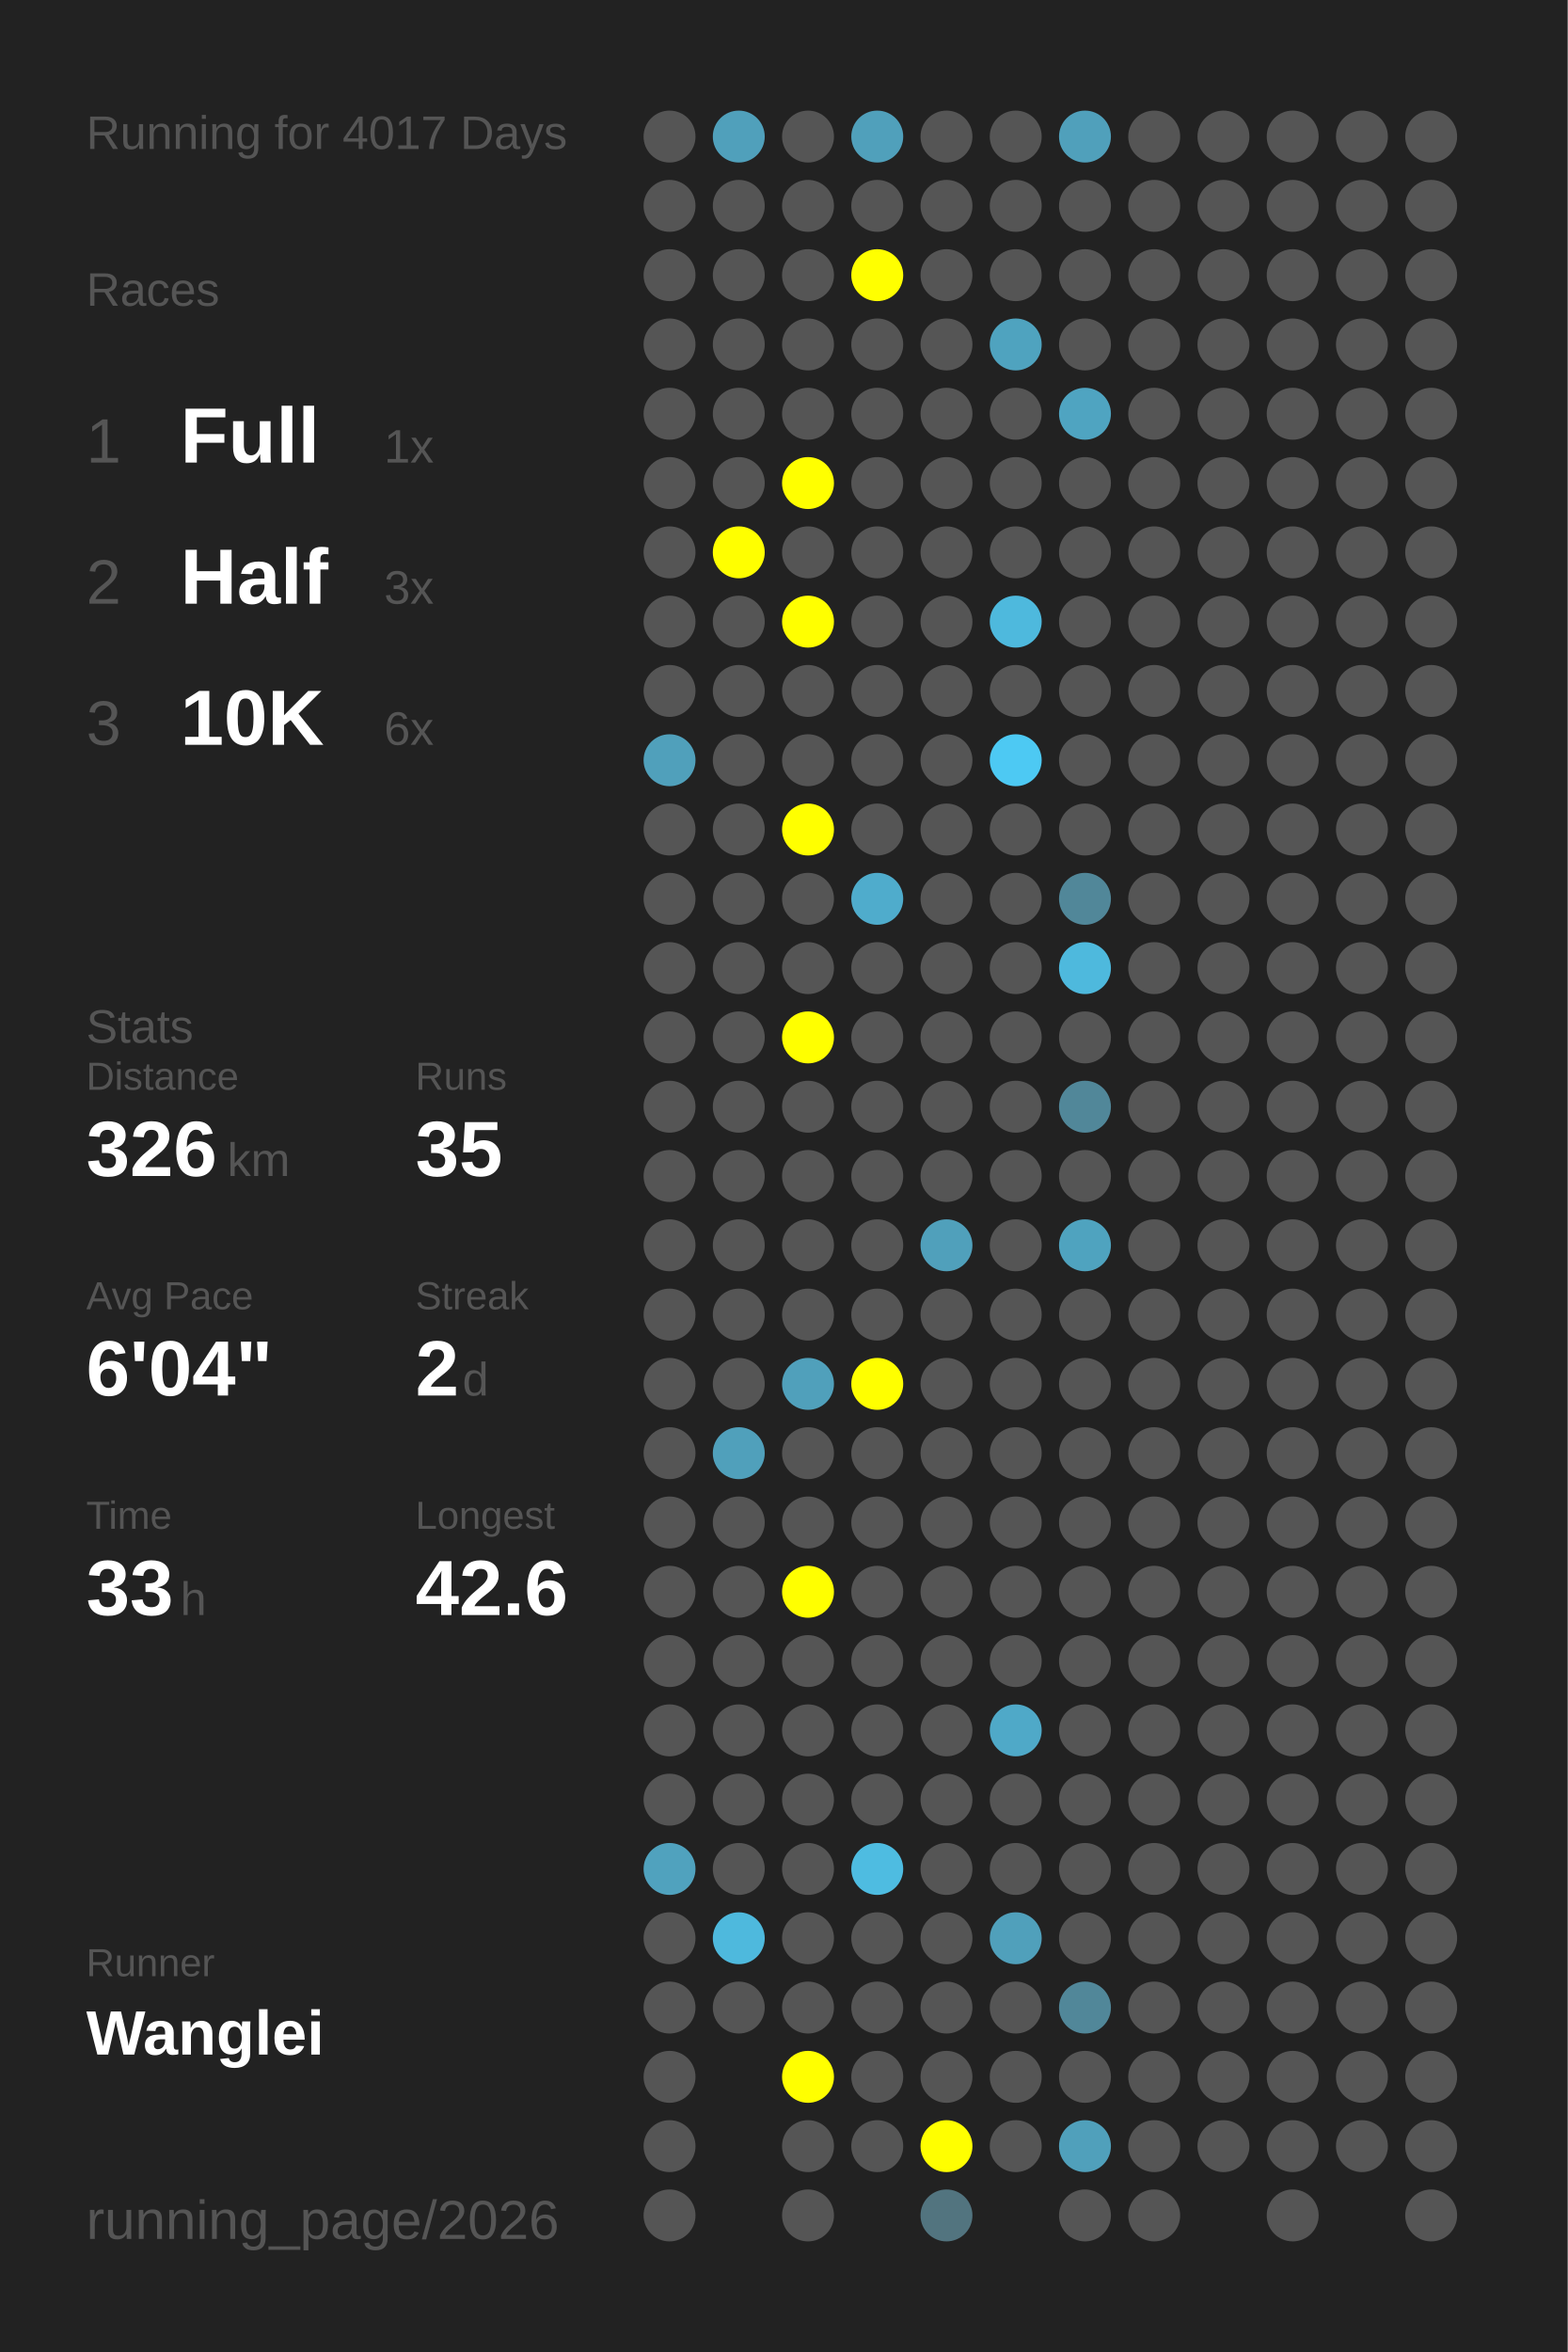
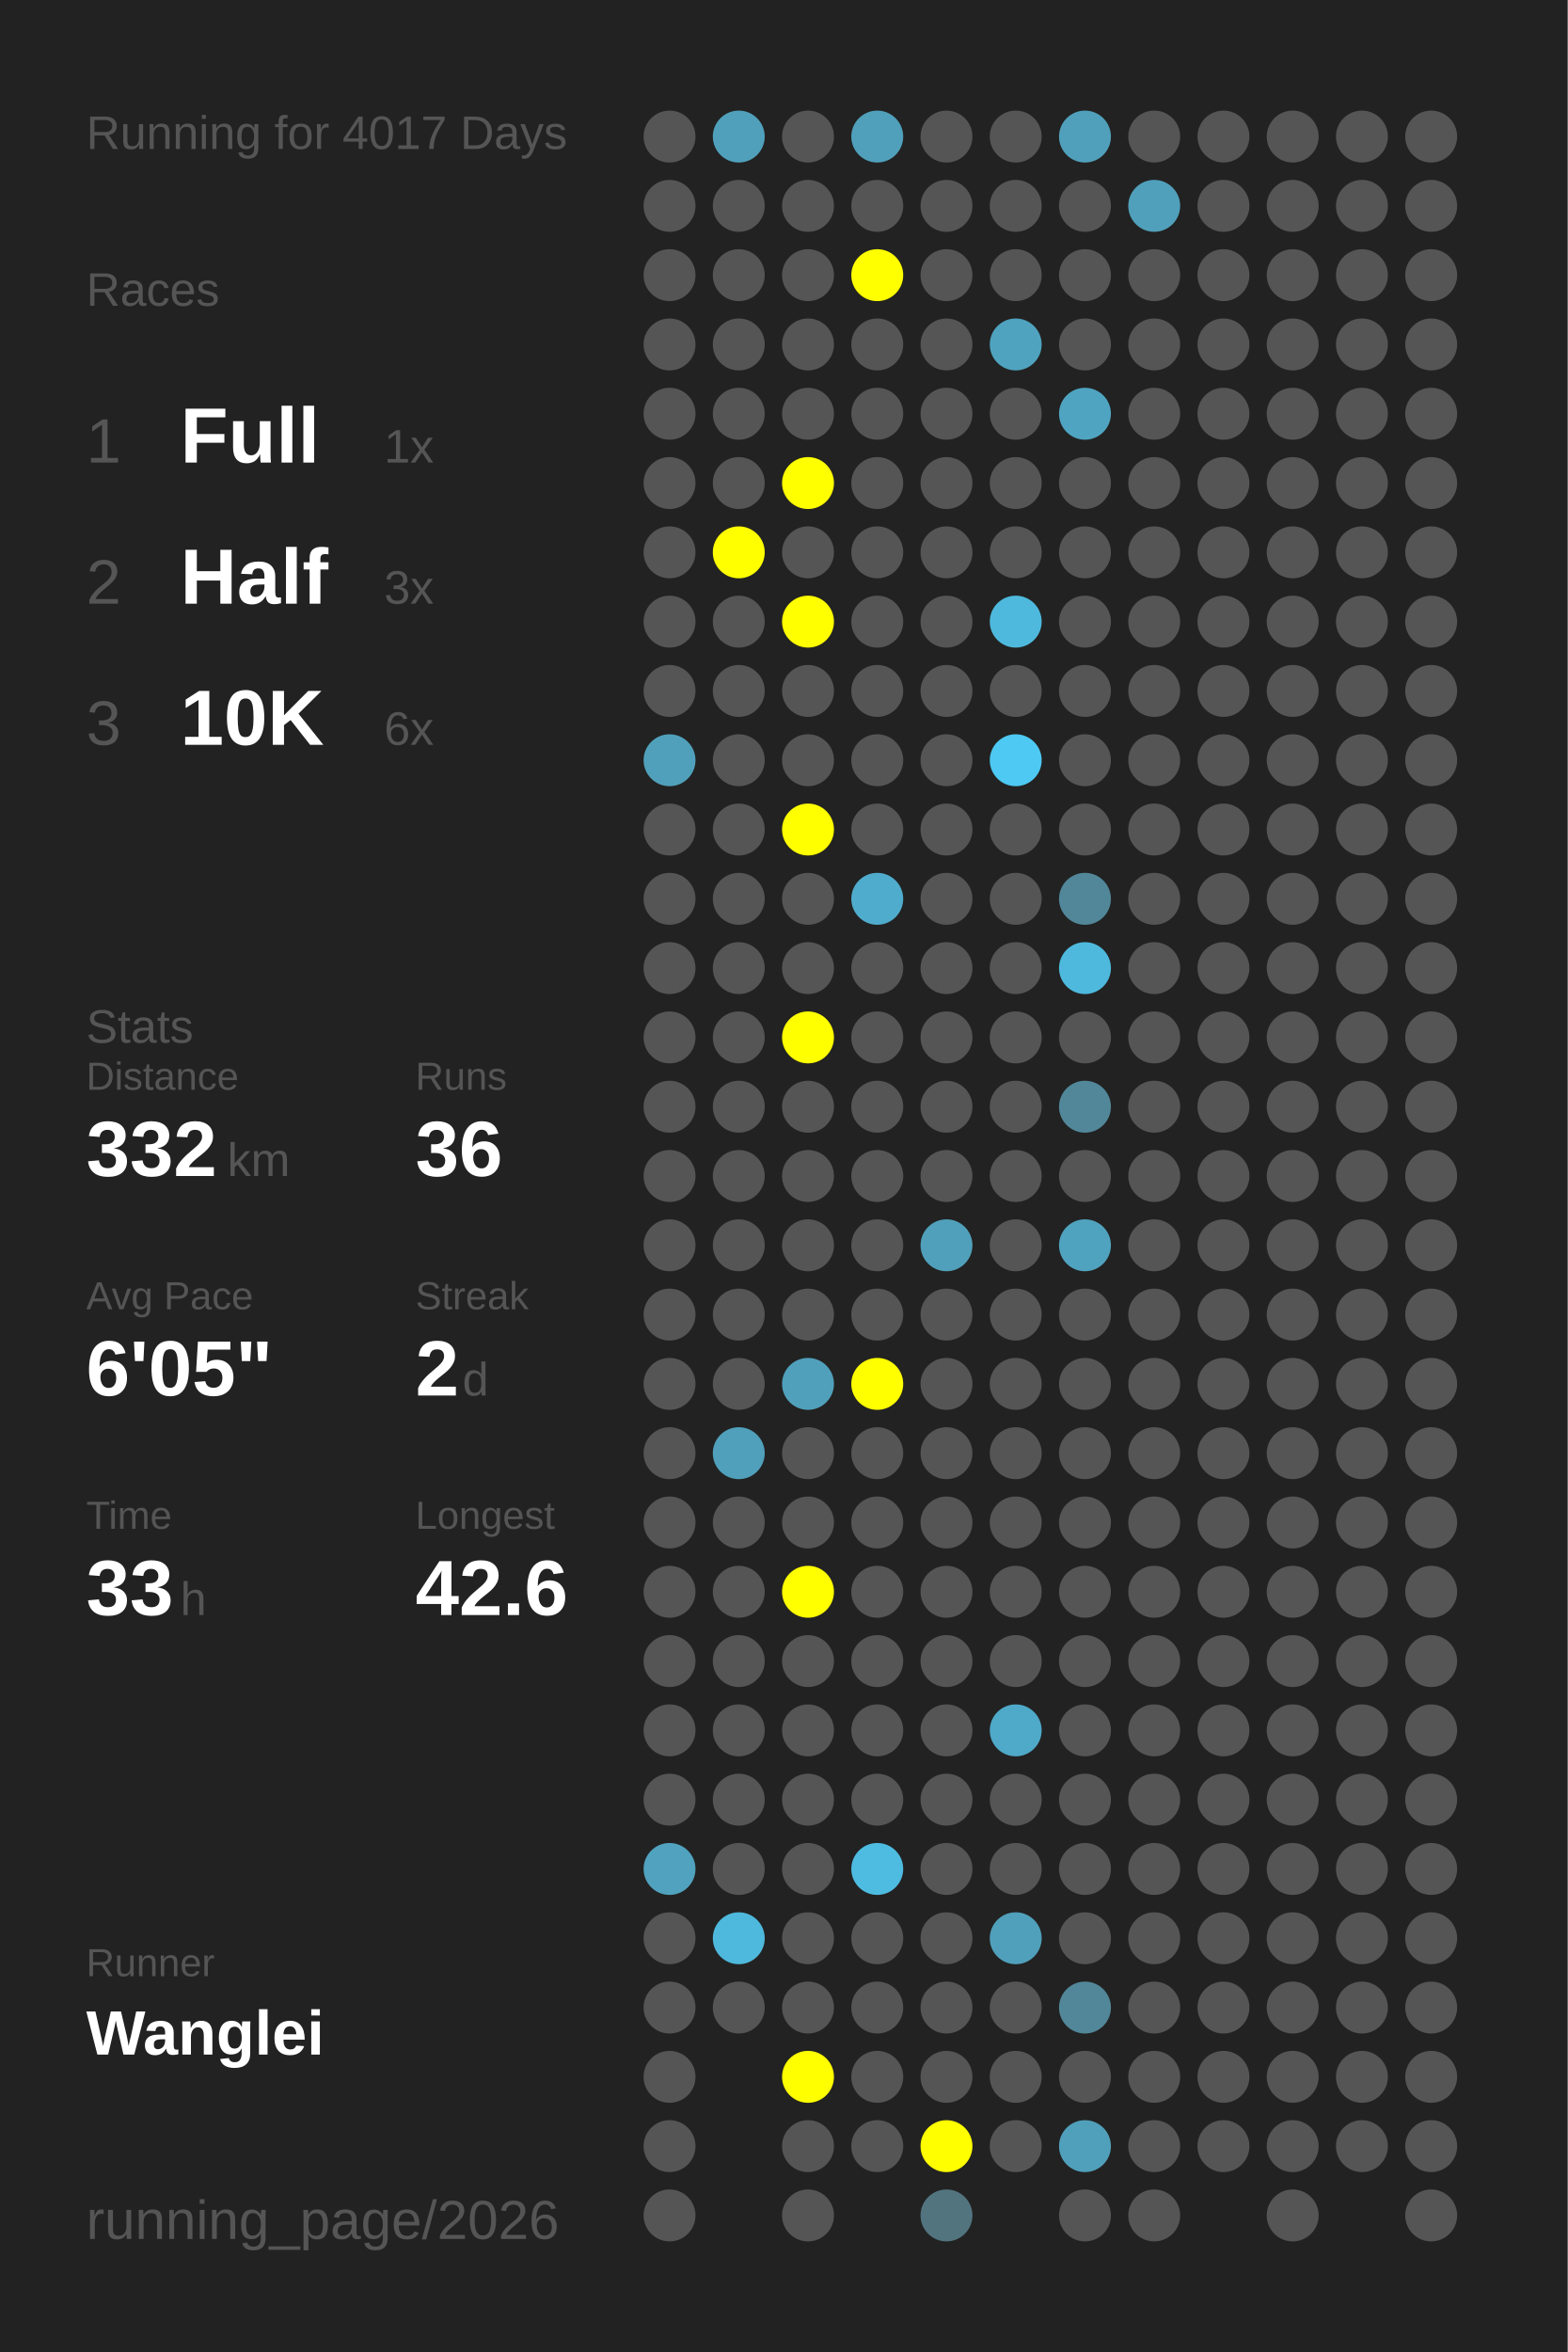
<svg xmlns="http://www.w3.org/2000/svg" baseProfile="full" height="300mm" version="1.1" viewBox="0,0,200,300" width="200mm">
  <defs />
  <rect fill="#222222" height="300" width="200" x="0" y="0" />
  <text fill="#555555" style="font-size:6px; font-family:Arial;" x="11" y="19">Running for 4017 Days</text>
  <text fill="#555555" style="font-size:6px; font-family:Arial;" x="11" y="39">Races</text>
  <text fill="#555555" style="font-size:8px; font-family:Arial;" x="11" y="59">1</text>
  <text fill="#FFFFFF" style="font-size:10px; font-family:Arial; font-weight:bold;" x="23" y="59">Full</text>
  <text fill="#555555" style="font-size:6px; font-family:Arial;" x="49" y="59">1x</text>
  <text fill="#555555" style="font-size:8px; font-family:Arial;" x="11" y="77">2</text>
  <text fill="#FFFFFF" style="font-size:10px; font-family:Arial; font-weight:bold;" x="23" y="77">Half</text>
  <text fill="#555555" style="font-size:6px; font-family:Arial;" x="49" y="77">3x</text>
  <text fill="#555555" style="font-size:8px; font-family:Arial;" x="11" y="95">3</text>
  <text fill="#FFFFFF" style="font-size:10px; font-family:Arial; font-weight:bold;" x="23" y="95">10K</text>
  <text fill="#555555" style="font-size:6px; font-family:Arial;" x="49" y="95">6x</text>
  <text fill="#555555" style="font-size:6px; font-family:Arial;" x="11" y="133">Stats</text>
  <text fill="#555555" style="font-size:5px; font-family:Arial;" x="11" y="139">Distance</text>
-   <text fill="#FFFFFF" style="font-size:10px; font-family:Arial; font-weight:bold;" x="11" y="150">326</text>
+   <text fill="#FFFFFF" style="font-size:10px; font-family:Arial; font-weight:bold;" x="11" y="150">332</text>
  <text fill="#555555" style="font-size:6px; font-family:Arial;" x="29" y="150">km</text>
  <text fill="#555555" style="font-size:5px; font-family:Arial;" x="53" y="139">Runs</text>
-   <text fill="#FFFFFF" style="font-size:10px; font-family:Arial; font-weight:bold;" x="53" y="150">35</text>
+   <text fill="#FFFFFF" style="font-size:10px; font-family:Arial; font-weight:bold;" x="53" y="150">36</text>
  <text fill="#555555" style="font-size:5px; font-family:Arial;" x="11" y="167">Avg Pace</text>
-   <text fill="#FFFFFF" style="font-size:10px; font-family:Arial; font-weight:bold;" x="11" y="178">6'04"</text>
+   <text fill="#FFFFFF" style="font-size:10px; font-family:Arial; font-weight:bold;" x="11" y="178">6'05"</text>
  <text fill="#555555" style="font-size:5px; font-family:Arial;" x="53" y="167">Streak</text>
  <text fill="#FFFFFF" style="font-size:10px; font-family:Arial; font-weight:bold;" x="53" y="178">2</text>
  <text fill="#555555" style="font-size:6px; font-family:Arial;" x="59" y="178">d</text>
  <text fill="#555555" style="font-size:5px; font-family:Arial;" x="11" y="195">Time</text>
  <text fill="#FFFFFF" style="font-size:10px; font-family:Arial; font-weight:bold;" x="11" y="206">33</text>
  <text fill="#555555" style="font-size:6px; font-family:Arial;" x="23" y="206">h</text>
  <text fill="#555555" style="font-size:5px; font-family:Arial;" x="53" y="195">Longest</text>
  <text fill="#FFFFFF" style="font-size:10px; font-family:Arial; font-weight:bold;" x="53" y="206">42.6</text>
  <text fill="#555555" style="font-size:5px; font-family:Arial;" x="11" y="252.065">Runner</text>
  <text fill="#FFFFFF" style="font-size:8px; font-family:Arial; font-weight:bold;" x="11" y="262.065">Wanglei</text>
  <text fill="#555555" style="font-size:7px; font-family:Arial;" x="11" y="285.581">running_page/2026</text>
  <circle cx="85.417" cy="17.419" fill="#555555" r="3.312" />
  <circle cx="85.417" cy="26.258" fill="#555555" r="3.312" />
  <circle cx="85.417" cy="35.097" fill="#555555" r="3.312" />
  <circle cx="85.417" cy="43.935" fill="#555555" r="3.312" />
  <circle cx="85.417" cy="52.774" fill="#555555" r="3.312" />
  <circle cx="85.417" cy="61.613" fill="#555555" r="3.312" />
  <circle cx="85.417" cy="70.452" fill="#555555" r="3.312" />
  <circle cx="85.417" cy="79.29" fill="#555555" r="3.312" />
  <circle cx="85.417" cy="88.129" fill="#555555" r="3.312" />
  <circle cx="85.417" cy="96.968" fill="#50a0bb" r="3.312" />
  <circle cx="85.417" cy="105.806" fill="#555555" r="3.312" />
  <circle cx="85.417" cy="114.645" fill="#555555" r="3.312" />
  <circle cx="85.417" cy="123.484" fill="#555555" r="3.312" />
  <circle cx="85.417" cy="132.323" fill="#555555" r="3.312" />
  <circle cx="85.417" cy="141.161" fill="#555555" r="3.312" />
  <circle cx="85.417" cy="150" fill="#555555" r="3.312" />
  <circle cx="85.417" cy="158.839" fill="#555555" r="3.312" />
  <circle cx="85.417" cy="167.677" fill="#555555" r="3.312" />
  <circle cx="85.417" cy="176.516" fill="#555555" r="3.312" />
  <circle cx="85.417" cy="185.355" fill="#555555" r="3.312" />
  <circle cx="85.417" cy="194.194" fill="#555555" r="3.312" />
  <circle cx="85.417" cy="203.032" fill="#555555" r="3.312" />
  <circle cx="85.417" cy="211.871" fill="#555555" r="3.312" />
  <circle cx="85.417" cy="220.71" fill="#555555" r="3.312" />
  <circle cx="85.417" cy="229.548" fill="#555555" r="3.312" />
  <circle cx="85.417" cy="238.387" fill="#50a2be" r="3.312" />
  <circle cx="85.417" cy="247.226" fill="#555555" r="3.312" />
  <circle cx="85.417" cy="256.065" fill="#555555" r="3.312" />
  <circle cx="85.417" cy="264.903" fill="#555555" r="3.312" />
  <circle cx="85.417" cy="273.742" fill="#555555" r="3.312" />
  <circle cx="85.417" cy="282.581" fill="#555555" r="3.312" />
  <circle cx="94.25" cy="17.419" fill="#50a0bb" r="3.312" />
  <circle cx="94.25" cy="26.258" fill="#555555" r="3.312" />
  <circle cx="94.25" cy="35.097" fill="#555555" r="3.312" />
  <circle cx="94.25" cy="43.935" fill="#555555" r="3.312" />
  <circle cx="94.25" cy="52.774" fill="#555555" r="3.312" />
  <circle cx="94.25" cy="61.613" fill="#555555" r="3.312" />
  <circle cx="94.25" cy="70.452" fill="#FFFF00" r="3.312" />
  <circle cx="94.25" cy="79.29" fill="#555555" r="3.312" />
  <circle cx="94.25" cy="88.129" fill="#555555" r="3.312" />
  <circle cx="94.25" cy="96.968" fill="#555555" r="3.312" />
  <circle cx="94.25" cy="105.806" fill="#555555" r="3.312" />
  <circle cx="94.25" cy="114.645" fill="#555555" r="3.312" />
  <circle cx="94.25" cy="123.484" fill="#555555" r="3.312" />
  <circle cx="94.25" cy="132.323" fill="#555555" r="3.312" />
  <circle cx="94.25" cy="141.161" fill="#555555" r="3.312" />
  <circle cx="94.25" cy="150" fill="#555555" r="3.312" />
  <circle cx="94.25" cy="158.839" fill="#555555" r="3.312" />
  <circle cx="94.25" cy="167.677" fill="#555555" r="3.312" />
  <circle cx="94.25" cy="176.516" fill="#555555" r="3.312" />
  <circle cx="94.25" cy="185.355" fill="#50a0bb" r="3.312" />
  <circle cx="94.25" cy="194.194" fill="#555555" r="3.312" />
  <circle cx="94.25" cy="203.032" fill="#555555" r="3.312" />
  <circle cx="94.25" cy="211.871" fill="#555555" r="3.312" />
  <circle cx="94.25" cy="220.71" fill="#555555" r="3.312" />
  <circle cx="94.25" cy="229.548" fill="#555555" r="3.312" />
  <circle cx="94.25" cy="238.387" fill="#555555" r="3.312" />
  <circle cx="94.25" cy="247.226" fill="#4eb9dd" r="3.312" />
  <circle cx="94.25" cy="256.065" fill="#555555" r="3.312" />
  <circle cx="103.083" cy="17.419" fill="#555555" r="3.312" />
  <circle cx="103.083" cy="26.258" fill="#555555" r="3.312" />
  <circle cx="103.083" cy="35.097" fill="#555555" r="3.312" />
  <circle cx="103.083" cy="43.935" fill="#555555" r="3.312" />
  <circle cx="103.083" cy="52.774" fill="#555555" r="3.312" />
  <circle cx="103.083" cy="61.613" fill="#FFFF00" r="3.312" />
  <circle cx="103.083" cy="70.452" fill="#555555" r="3.312" />
  <circle cx="103.083" cy="79.29" fill="#FFFF00" r="3.312" />
  <circle cx="103.083" cy="88.129" fill="#555555" r="3.312" />
  <circle cx="103.083" cy="96.968" fill="#555555" r="3.312" />
  <circle cx="103.083" cy="105.806" fill="#FFFF00" r="3.312" />
  <circle cx="103.083" cy="114.645" fill="#555555" r="3.312" />
  <circle cx="103.083" cy="123.484" fill="#555555" r="3.312" />
  <circle cx="103.083" cy="132.323" fill="#FFFF00" r="3.312" />
  <circle cx="103.083" cy="141.161" fill="#555555" r="3.312" />
  <circle cx="103.083" cy="150" fill="#555555" r="3.312" />
  <circle cx="103.083" cy="158.839" fill="#555555" r="3.312" />
  <circle cx="103.083" cy="167.677" fill="#555555" r="3.312" />
  <circle cx="103.083" cy="176.516" fill="#50a0bb" r="3.312" />
  <circle cx="103.083" cy="185.355" fill="#555555" r="3.312" />
  <circle cx="103.083" cy="194.194" fill="#555555" r="3.312" />
  <circle cx="103.083" cy="203.032" fill="#FFFF00" r="3.312" />
  <circle cx="103.083" cy="211.871" fill="#555555" r="3.312" />
  <circle cx="103.083" cy="220.71" fill="#555555" r="3.312" />
  <circle cx="103.083" cy="229.548" fill="#555555" r="3.312" />
  <circle cx="103.083" cy="238.387" fill="#555555" r="3.312" />
  <circle cx="103.083" cy="247.226" fill="#555555" r="3.312" />
  <circle cx="103.083" cy="256.065" fill="#555555" r="3.312" />
  <circle cx="103.083" cy="264.903" fill="#FFFF00" r="3.312" />
  <circle cx="103.083" cy="273.742" fill="#555555" r="3.312" />
  <circle cx="103.083" cy="282.581" fill="#555555" r="3.312" />
  <circle cx="111.917" cy="17.419" fill="#50a0bb" r="3.312" />
  <circle cx="111.917" cy="26.258" fill="#555555" r="3.312" />
  <circle cx="111.917" cy="35.097" fill="#FFFF00" r="3.312" />
  <circle cx="111.917" cy="43.935" fill="#555555" r="3.312" />
  <circle cx="111.917" cy="52.774" fill="#555555" r="3.312" />
  <circle cx="111.917" cy="61.613" fill="#555555" r="3.312" />
  <circle cx="111.917" cy="70.452" fill="#555555" r="3.312" />
  <circle cx="111.917" cy="79.29" fill="#555555" r="3.312" />
  <circle cx="111.917" cy="88.129" fill="#555555" r="3.312" />
  <circle cx="111.917" cy="96.968" fill="#555555" r="3.312" />
  <circle cx="111.917" cy="105.806" fill="#555555" r="3.312" />
  <circle cx="111.917" cy="114.645" fill="#4faccc" r="3.312" />
  <circle cx="111.917" cy="123.484" fill="#555555" r="3.312" />
  <circle cx="111.917" cy="132.323" fill="#555555" r="3.312" />
  <circle cx="111.917" cy="141.161" fill="#555555" r="3.312" />
  <circle cx="111.917" cy="150" fill="#555555" r="3.312" />
  <circle cx="111.917" cy="158.839" fill="#555555" r="3.312" />
  <circle cx="111.917" cy="167.677" fill="#555555" r="3.312" />
  <circle cx="111.917" cy="176.516" fill="#FFFF00" r="3.312" />
  <circle cx="111.917" cy="185.355" fill="#555555" r="3.312" />
  <circle cx="111.917" cy="194.194" fill="#555555" r="3.312" />
  <circle cx="111.917" cy="203.032" fill="#555555" r="3.312" />
  <circle cx="111.917" cy="211.871" fill="#555555" r="3.312" />
  <circle cx="111.917" cy="220.71" fill="#555555" r="3.312" />
  <circle cx="111.917" cy="229.548" fill="#555555" r="3.312" />
  <circle cx="111.917" cy="238.387" fill="#4ebce1" r="3.312" />
  <circle cx="111.917" cy="247.226" fill="#555555" r="3.312" />
  <circle cx="111.917" cy="256.065" fill="#555555" r="3.312" />
  <circle cx="111.917" cy="264.903" fill="#555555" r="3.312" />
  <circle cx="111.917" cy="273.742" fill="#555555" r="3.312" />
  <circle cx="120.75" cy="17.419" fill="#555555" r="3.312" />
  <circle cx="120.75" cy="26.258" fill="#555555" r="3.312" />
  <circle cx="120.75" cy="35.097" fill="#555555" r="3.312" />
  <circle cx="120.75" cy="43.935" fill="#555555" r="3.312" />
  <circle cx="120.75" cy="52.774" fill="#555555" r="3.312" />
  <circle cx="120.75" cy="61.613" fill="#555555" r="3.312" />
  <circle cx="120.75" cy="70.452" fill="#555555" r="3.312" />
  <circle cx="120.75" cy="79.29" fill="#555555" r="3.312" />
  <circle cx="120.75" cy="88.129" fill="#555555" r="3.312" />
  <circle cx="120.75" cy="96.968" fill="#555555" r="3.312" />
  <circle cx="120.75" cy="105.806" fill="#555555" r="3.312" />
  <circle cx="120.75" cy="114.645" fill="#555555" r="3.312" />
  <circle cx="120.75" cy="123.484" fill="#555555" r="3.312" />
  <circle cx="120.75" cy="132.323" fill="#555555" r="3.312" />
  <circle cx="120.75" cy="141.161" fill="#555555" r="3.312" />
  <circle cx="120.75" cy="150" fill="#555555" r="3.312" />
  <circle cx="120.75" cy="158.839" fill="#50a0bb" r="3.312" />
  <circle cx="120.75" cy="167.677" fill="#555555" r="3.312" />
  <circle cx="120.75" cy="176.516" fill="#555555" r="3.312" />
  <circle cx="120.75" cy="185.355" fill="#555555" r="3.312" />
  <circle cx="120.75" cy="194.194" fill="#555555" r="3.312" />
  <circle cx="120.75" cy="203.032" fill="#555555" r="3.312" />
  <circle cx="120.75" cy="211.871" fill="#555555" r="3.312" />
  <circle cx="120.75" cy="220.71" fill="#555555" r="3.312" />
  <circle cx="120.75" cy="229.548" fill="#555555" r="3.312" />
  <circle cx="120.75" cy="238.387" fill="#555555" r="3.312" />
  <circle cx="120.75" cy="247.226" fill="#555555" r="3.312" />
  <circle cx="120.75" cy="256.065" fill="#555555" r="3.312" />
  <circle cx="120.75" cy="264.903" fill="#555555" r="3.312" />
  <circle cx="120.75" cy="273.742" fill="#FFFF00" r="3.312" />
  <circle cx="120.75" cy="282.581" fill="#52747f" r="3.312" />
  <circle cx="129.583" cy="17.419" fill="#555555" r="3.312" />
  <circle cx="129.583" cy="26.258" fill="#555555" r="3.312" />
  <circle cx="129.583" cy="35.097" fill="#555555" r="3.312" />
  <circle cx="129.583" cy="43.935" fill="#4fa3bf" r="3.312" />
  <circle cx="129.583" cy="52.774" fill="#555555" r="3.312" />
  <circle cx="129.583" cy="61.613" fill="#555555" r="3.312" />
  <circle cx="129.583" cy="70.452" fill="#555555" r="3.312" />
  <circle cx="129.583" cy="79.29" fill="#4eb9dd" r="3.312" />
  <circle cx="129.583" cy="88.129" fill="#555555" r="3.312" />
  <circle cx="129.583" cy="96.968" fill="#4dc9f3" r="3.312" />
  <circle cx="129.583" cy="105.806" fill="#555555" r="3.312" />
  <circle cx="129.583" cy="114.645" fill="#555555" r="3.312" />
  <circle cx="129.583" cy="123.484" fill="#555555" r="3.312" />
  <circle cx="129.583" cy="132.323" fill="#555555" r="3.312" />
  <circle cx="129.583" cy="141.161" fill="#555555" r="3.312" />
  <circle cx="129.583" cy="150" fill="#555555" r="3.312" />
  <circle cx="129.583" cy="158.839" fill="#555555" r="3.312" />
  <circle cx="129.583" cy="167.677" fill="#555555" r="3.312" />
  <circle cx="129.583" cy="176.516" fill="#555555" r="3.312" />
  <circle cx="129.583" cy="185.355" fill="#555555" r="3.312" />
  <circle cx="129.583" cy="194.194" fill="#555555" r="3.312" />
  <circle cx="129.583" cy="203.032" fill="#555555" r="3.312" />
  <circle cx="129.583" cy="211.871" fill="#555555" r="3.312" />
  <circle cx="129.583" cy="220.71" fill="#4fa9c8" r="3.312" />
  <circle cx="129.583" cy="229.548" fill="#555555" r="3.312" />
  <circle cx="129.583" cy="238.387" fill="#555555" r="3.312" />
  <circle cx="129.583" cy="247.226" fill="#50a0bb" r="3.312" />
  <circle cx="129.583" cy="256.065" fill="#555555" r="3.312" />
  <circle cx="129.583" cy="264.903" fill="#555555" r="3.312" />
  <circle cx="129.583" cy="273.742" fill="#555555" r="3.312" />
  <circle cx="138.417" cy="17.419" fill="#50a0bb" r="3.312" />
  <circle cx="138.417" cy="26.258" fill="#555555" r="3.312" />
  <circle cx="138.417" cy="35.097" fill="#555555" r="3.312" />
  <circle cx="138.417" cy="43.935" fill="#555555" r="3.312" />
  <circle cx="138.417" cy="52.774" fill="#4fa4c1" r="3.312" />
  <circle cx="138.417" cy="61.613" fill="#555555" r="3.312" />
  <circle cx="138.417" cy="70.452" fill="#555555" r="3.312" />
  <circle cx="138.417" cy="79.29" fill="#555555" r="3.312" />
  <circle cx="138.417" cy="88.129" fill="#555555" r="3.312" />
  <circle cx="138.417" cy="96.968" fill="#555555" r="3.312" />
  <circle cx="138.417" cy="105.806" fill="#555555" r="3.312" />
  <circle cx="138.417" cy="114.645" fill="#518799" r="3.312" />
  <circle cx="138.417" cy="123.484" fill="#4eb9dd" r="3.312" />
  <circle cx="138.417" cy="132.323" fill="#555555" r="3.312" />
  <circle cx="138.417" cy="141.161" fill="#518799" r="3.312" />
  <circle cx="138.417" cy="150" fill="#555555" r="3.312" />
  <circle cx="138.417" cy="158.839" fill="#4fa3bf" r="3.312" />
  <circle cx="138.417" cy="167.677" fill="#555555" r="3.312" />
  <circle cx="138.417" cy="176.516" fill="#555555" r="3.312" />
  <circle cx="138.417" cy="185.355" fill="#555555" r="3.312" />
  <circle cx="138.417" cy="194.194" fill="#555555" r="3.312" />
  <circle cx="138.417" cy="203.032" fill="#555555" r="3.312" />
  <circle cx="138.417" cy="211.871" fill="#555555" r="3.312" />
  <circle cx="138.417" cy="220.71" fill="#555555" r="3.312" />
  <circle cx="138.417" cy="229.548" fill="#555555" r="3.312" />
  <circle cx="138.417" cy="238.387" fill="#555555" r="3.312" />
  <circle cx="138.417" cy="247.226" fill="#555555" r="3.312" />
  <circle cx="138.417" cy="256.065" fill="#518799" r="3.312" />
  <circle cx="138.417" cy="264.903" fill="#555555" r="3.312" />
  <circle cx="138.417" cy="273.742" fill="#50a0bb" r="3.312" />
  <circle cx="138.417" cy="282.581" fill="#555555" r="3.312" />
  <circle cx="147.25" cy="17.419" fill="#555555" r="3.312" />
-   <circle cx="147.25" cy="26.258" fill="#555555" r="3.312" />
+   <circle cx="147.25" cy="26.258" fill="#50a0bb" r="3.312" />
  <circle cx="147.25" cy="35.097" fill="#555555" r="3.312" />
  <circle cx="147.25" cy="43.935" fill="#555555" r="3.312" />
  <circle cx="147.25" cy="52.774" fill="#555555" r="3.312" />
  <circle cx="147.25" cy="61.613" fill="#555555" r="3.312" />
  <circle cx="147.25" cy="70.452" fill="#555555" r="3.312" />
  <circle cx="147.25" cy="79.29" fill="#555555" r="3.312" />
  <circle cx="147.25" cy="88.129" fill="#555555" r="3.312" />
  <circle cx="147.25" cy="96.968" fill="#555555" r="3.312" />
  <circle cx="147.25" cy="105.806" fill="#555555" r="3.312" />
  <circle cx="147.25" cy="114.645" fill="#555555" r="3.312" />
  <circle cx="147.25" cy="123.484" fill="#555555" r="3.312" />
  <circle cx="147.25" cy="132.323" fill="#555555" r="3.312" />
  <circle cx="147.25" cy="141.161" fill="#555555" r="3.312" />
  <circle cx="147.25" cy="150" fill="#555555" r="3.312" />
  <circle cx="147.25" cy="158.839" fill="#555555" r="3.312" />
  <circle cx="147.25" cy="167.677" fill="#555555" r="3.312" />
  <circle cx="147.25" cy="176.516" fill="#555555" r="3.312" />
  <circle cx="147.25" cy="185.355" fill="#555555" r="3.312" />
  <circle cx="147.25" cy="194.194" fill="#555555" r="3.312" />
  <circle cx="147.25" cy="203.032" fill="#555555" r="3.312" />
  <circle cx="147.25" cy="211.871" fill="#555555" r="3.312" />
  <circle cx="147.25" cy="220.71" fill="#555555" r="3.312" />
  <circle cx="147.25" cy="229.548" fill="#555555" r="3.312" />
  <circle cx="147.25" cy="238.387" fill="#555555" r="3.312" />
  <circle cx="147.25" cy="247.226" fill="#555555" r="3.312" />
  <circle cx="147.25" cy="256.065" fill="#555555" r="3.312" />
  <circle cx="147.25" cy="264.903" fill="#555555" r="3.312" />
  <circle cx="147.25" cy="273.742" fill="#555555" r="3.312" />
  <circle cx="147.25" cy="282.581" fill="#555555" r="3.312" />
  <circle cx="156.083" cy="17.419" fill="#555555" r="3.312" />
  <circle cx="156.083" cy="26.258" fill="#555555" r="3.312" />
  <circle cx="156.083" cy="35.097" fill="#555555" r="3.312" />
  <circle cx="156.083" cy="43.935" fill="#555555" r="3.312" />
  <circle cx="156.083" cy="52.774" fill="#555555" r="3.312" />
  <circle cx="156.083" cy="61.613" fill="#555555" r="3.312" />
  <circle cx="156.083" cy="70.452" fill="#555555" r="3.312" />
  <circle cx="156.083" cy="79.29" fill="#555555" r="3.312" />
  <circle cx="156.083" cy="88.129" fill="#555555" r="3.312" />
  <circle cx="156.083" cy="96.968" fill="#555555" r="3.312" />
  <circle cx="156.083" cy="105.806" fill="#555555" r="3.312" />
  <circle cx="156.083" cy="114.645" fill="#555555" r="3.312" />
  <circle cx="156.083" cy="123.484" fill="#555555" r="3.312" />
  <circle cx="156.083" cy="132.323" fill="#555555" r="3.312" />
  <circle cx="156.083" cy="141.161" fill="#555555" r="3.312" />
  <circle cx="156.083" cy="150" fill="#555555" r="3.312" />
  <circle cx="156.083" cy="158.839" fill="#555555" r="3.312" />
  <circle cx="156.083" cy="167.677" fill="#555555" r="3.312" />
  <circle cx="156.083" cy="176.516" fill="#555555" r="3.312" />
  <circle cx="156.083" cy="185.355" fill="#555555" r="3.312" />
  <circle cx="156.083" cy="194.194" fill="#555555" r="3.312" />
  <circle cx="156.083" cy="203.032" fill="#555555" r="3.312" />
  <circle cx="156.083" cy="211.871" fill="#555555" r="3.312" />
  <circle cx="156.083" cy="220.71" fill="#555555" r="3.312" />
  <circle cx="156.083" cy="229.548" fill="#555555" r="3.312" />
  <circle cx="156.083" cy="238.387" fill="#555555" r="3.312" />
  <circle cx="156.083" cy="247.226" fill="#555555" r="3.312" />
  <circle cx="156.083" cy="256.065" fill="#555555" r="3.312" />
  <circle cx="156.083" cy="264.903" fill="#555555" r="3.312" />
  <circle cx="156.083" cy="273.742" fill="#555555" r="3.312" />
  <circle cx="164.917" cy="17.419" fill="#555555" r="3.312" />
  <circle cx="164.917" cy="26.258" fill="#555555" r="3.312" />
  <circle cx="164.917" cy="35.097" fill="#555555" r="3.312" />
  <circle cx="164.917" cy="43.935" fill="#555555" r="3.312" />
  <circle cx="164.917" cy="52.774" fill="#555555" r="3.312" />
  <circle cx="164.917" cy="61.613" fill="#555555" r="3.312" />
  <circle cx="164.917" cy="70.452" fill="#555555" r="3.312" />
  <circle cx="164.917" cy="79.29" fill="#555555" r="3.312" />
  <circle cx="164.917" cy="88.129" fill="#555555" r="3.312" />
  <circle cx="164.917" cy="96.968" fill="#555555" r="3.312" />
  <circle cx="164.917" cy="105.806" fill="#555555" r="3.312" />
  <circle cx="164.917" cy="114.645" fill="#555555" r="3.312" />
  <circle cx="164.917" cy="123.484" fill="#555555" r="3.312" />
  <circle cx="164.917" cy="132.323" fill="#555555" r="3.312" />
  <circle cx="164.917" cy="141.161" fill="#555555" r="3.312" />
  <circle cx="164.917" cy="150" fill="#555555" r="3.312" />
  <circle cx="164.917" cy="158.839" fill="#555555" r="3.312" />
  <circle cx="164.917" cy="167.677" fill="#555555" r="3.312" />
  <circle cx="164.917" cy="176.516" fill="#555555" r="3.312" />
  <circle cx="164.917" cy="185.355" fill="#555555" r="3.312" />
  <circle cx="164.917" cy="194.194" fill="#555555" r="3.312" />
  <circle cx="164.917" cy="203.032" fill="#555555" r="3.312" />
  <circle cx="164.917" cy="211.871" fill="#555555" r="3.312" />
  <circle cx="164.917" cy="220.71" fill="#555555" r="3.312" />
  <circle cx="164.917" cy="229.548" fill="#555555" r="3.312" />
  <circle cx="164.917" cy="238.387" fill="#555555" r="3.312" />
  <circle cx="164.917" cy="247.226" fill="#555555" r="3.312" />
  <circle cx="164.917" cy="256.065" fill="#555555" r="3.312" />
  <circle cx="164.917" cy="264.903" fill="#555555" r="3.312" />
  <circle cx="164.917" cy="273.742" fill="#555555" r="3.312" />
  <circle cx="164.917" cy="282.581" fill="#555555" r="3.312" />
  <circle cx="173.75" cy="17.419" fill="#555555" r="3.312" />
  <circle cx="173.75" cy="26.258" fill="#555555" r="3.312" />
  <circle cx="173.75" cy="35.097" fill="#555555" r="3.312" />
  <circle cx="173.75" cy="43.935" fill="#555555" r="3.312" />
  <circle cx="173.75" cy="52.774" fill="#555555" r="3.312" />
  <circle cx="173.75" cy="61.613" fill="#555555" r="3.312" />
  <circle cx="173.75" cy="70.452" fill="#555555" r="3.312" />
  <circle cx="173.75" cy="79.29" fill="#555555" r="3.312" />
  <circle cx="173.75" cy="88.129" fill="#555555" r="3.312" />
  <circle cx="173.75" cy="96.968" fill="#555555" r="3.312" />
  <circle cx="173.75" cy="105.806" fill="#555555" r="3.312" />
  <circle cx="173.75" cy="114.645" fill="#555555" r="3.312" />
  <circle cx="173.75" cy="123.484" fill="#555555" r="3.312" />
  <circle cx="173.75" cy="132.323" fill="#555555" r="3.312" />
  <circle cx="173.75" cy="141.161" fill="#555555" r="3.312" />
  <circle cx="173.75" cy="150" fill="#555555" r="3.312" />
  <circle cx="173.75" cy="158.839" fill="#555555" r="3.312" />
  <circle cx="173.75" cy="167.677" fill="#555555" r="3.312" />
  <circle cx="173.75" cy="176.516" fill="#555555" r="3.312" />
  <circle cx="173.75" cy="185.355" fill="#555555" r="3.312" />
  <circle cx="173.75" cy="194.194" fill="#555555" r="3.312" />
  <circle cx="173.75" cy="203.032" fill="#555555" r="3.312" />
  <circle cx="173.75" cy="211.871" fill="#555555" r="3.312" />
  <circle cx="173.75" cy="220.71" fill="#555555" r="3.312" />
  <circle cx="173.75" cy="229.548" fill="#555555" r="3.312" />
  <circle cx="173.75" cy="238.387" fill="#555555" r="3.312" />
  <circle cx="173.75" cy="247.226" fill="#555555" r="3.312" />
  <circle cx="173.75" cy="256.065" fill="#555555" r="3.312" />
  <circle cx="173.75" cy="264.903" fill="#555555" r="3.312" />
  <circle cx="173.75" cy="273.742" fill="#555555" r="3.312" />
  <circle cx="182.583" cy="17.419" fill="#555555" r="3.312" />
  <circle cx="182.583" cy="26.258" fill="#555555" r="3.312" />
  <circle cx="182.583" cy="35.097" fill="#555555" r="3.312" />
  <circle cx="182.583" cy="43.935" fill="#555555" r="3.312" />
  <circle cx="182.583" cy="52.774" fill="#555555" r="3.312" />
  <circle cx="182.583" cy="61.613" fill="#555555" r="3.312" />
  <circle cx="182.583" cy="70.452" fill="#555555" r="3.312" />
  <circle cx="182.583" cy="79.29" fill="#555555" r="3.312" />
  <circle cx="182.583" cy="88.129" fill="#555555" r="3.312" />
  <circle cx="182.583" cy="96.968" fill="#555555" r="3.312" />
  <circle cx="182.583" cy="105.806" fill="#555555" r="3.312" />
  <circle cx="182.583" cy="114.645" fill="#555555" r="3.312" />
  <circle cx="182.583" cy="123.484" fill="#555555" r="3.312" />
  <circle cx="182.583" cy="132.323" fill="#555555" r="3.312" />
  <circle cx="182.583" cy="141.161" fill="#555555" r="3.312" />
  <circle cx="182.583" cy="150" fill="#555555" r="3.312" />
  <circle cx="182.583" cy="158.839" fill="#555555" r="3.312" />
  <circle cx="182.583" cy="167.677" fill="#555555" r="3.312" />
  <circle cx="182.583" cy="176.516" fill="#555555" r="3.312" />
  <circle cx="182.583" cy="185.355" fill="#555555" r="3.312" />
  <circle cx="182.583" cy="194.194" fill="#555555" r="3.312" />
  <circle cx="182.583" cy="203.032" fill="#555555" r="3.312" />
  <circle cx="182.583" cy="211.871" fill="#555555" r="3.312" />
  <circle cx="182.583" cy="220.71" fill="#555555" r="3.312" />
  <circle cx="182.583" cy="229.548" fill="#555555" r="3.312" />
  <circle cx="182.583" cy="238.387" fill="#555555" r="3.312" />
  <circle cx="182.583" cy="247.226" fill="#555555" r="3.312" />
  <circle cx="182.583" cy="256.065" fill="#555555" r="3.312" />
  <circle cx="182.583" cy="264.903" fill="#555555" r="3.312" />
  <circle cx="182.583" cy="273.742" fill="#555555" r="3.312" />
  <circle cx="182.583" cy="282.581" fill="#555555" r="3.312" />
</svg>
